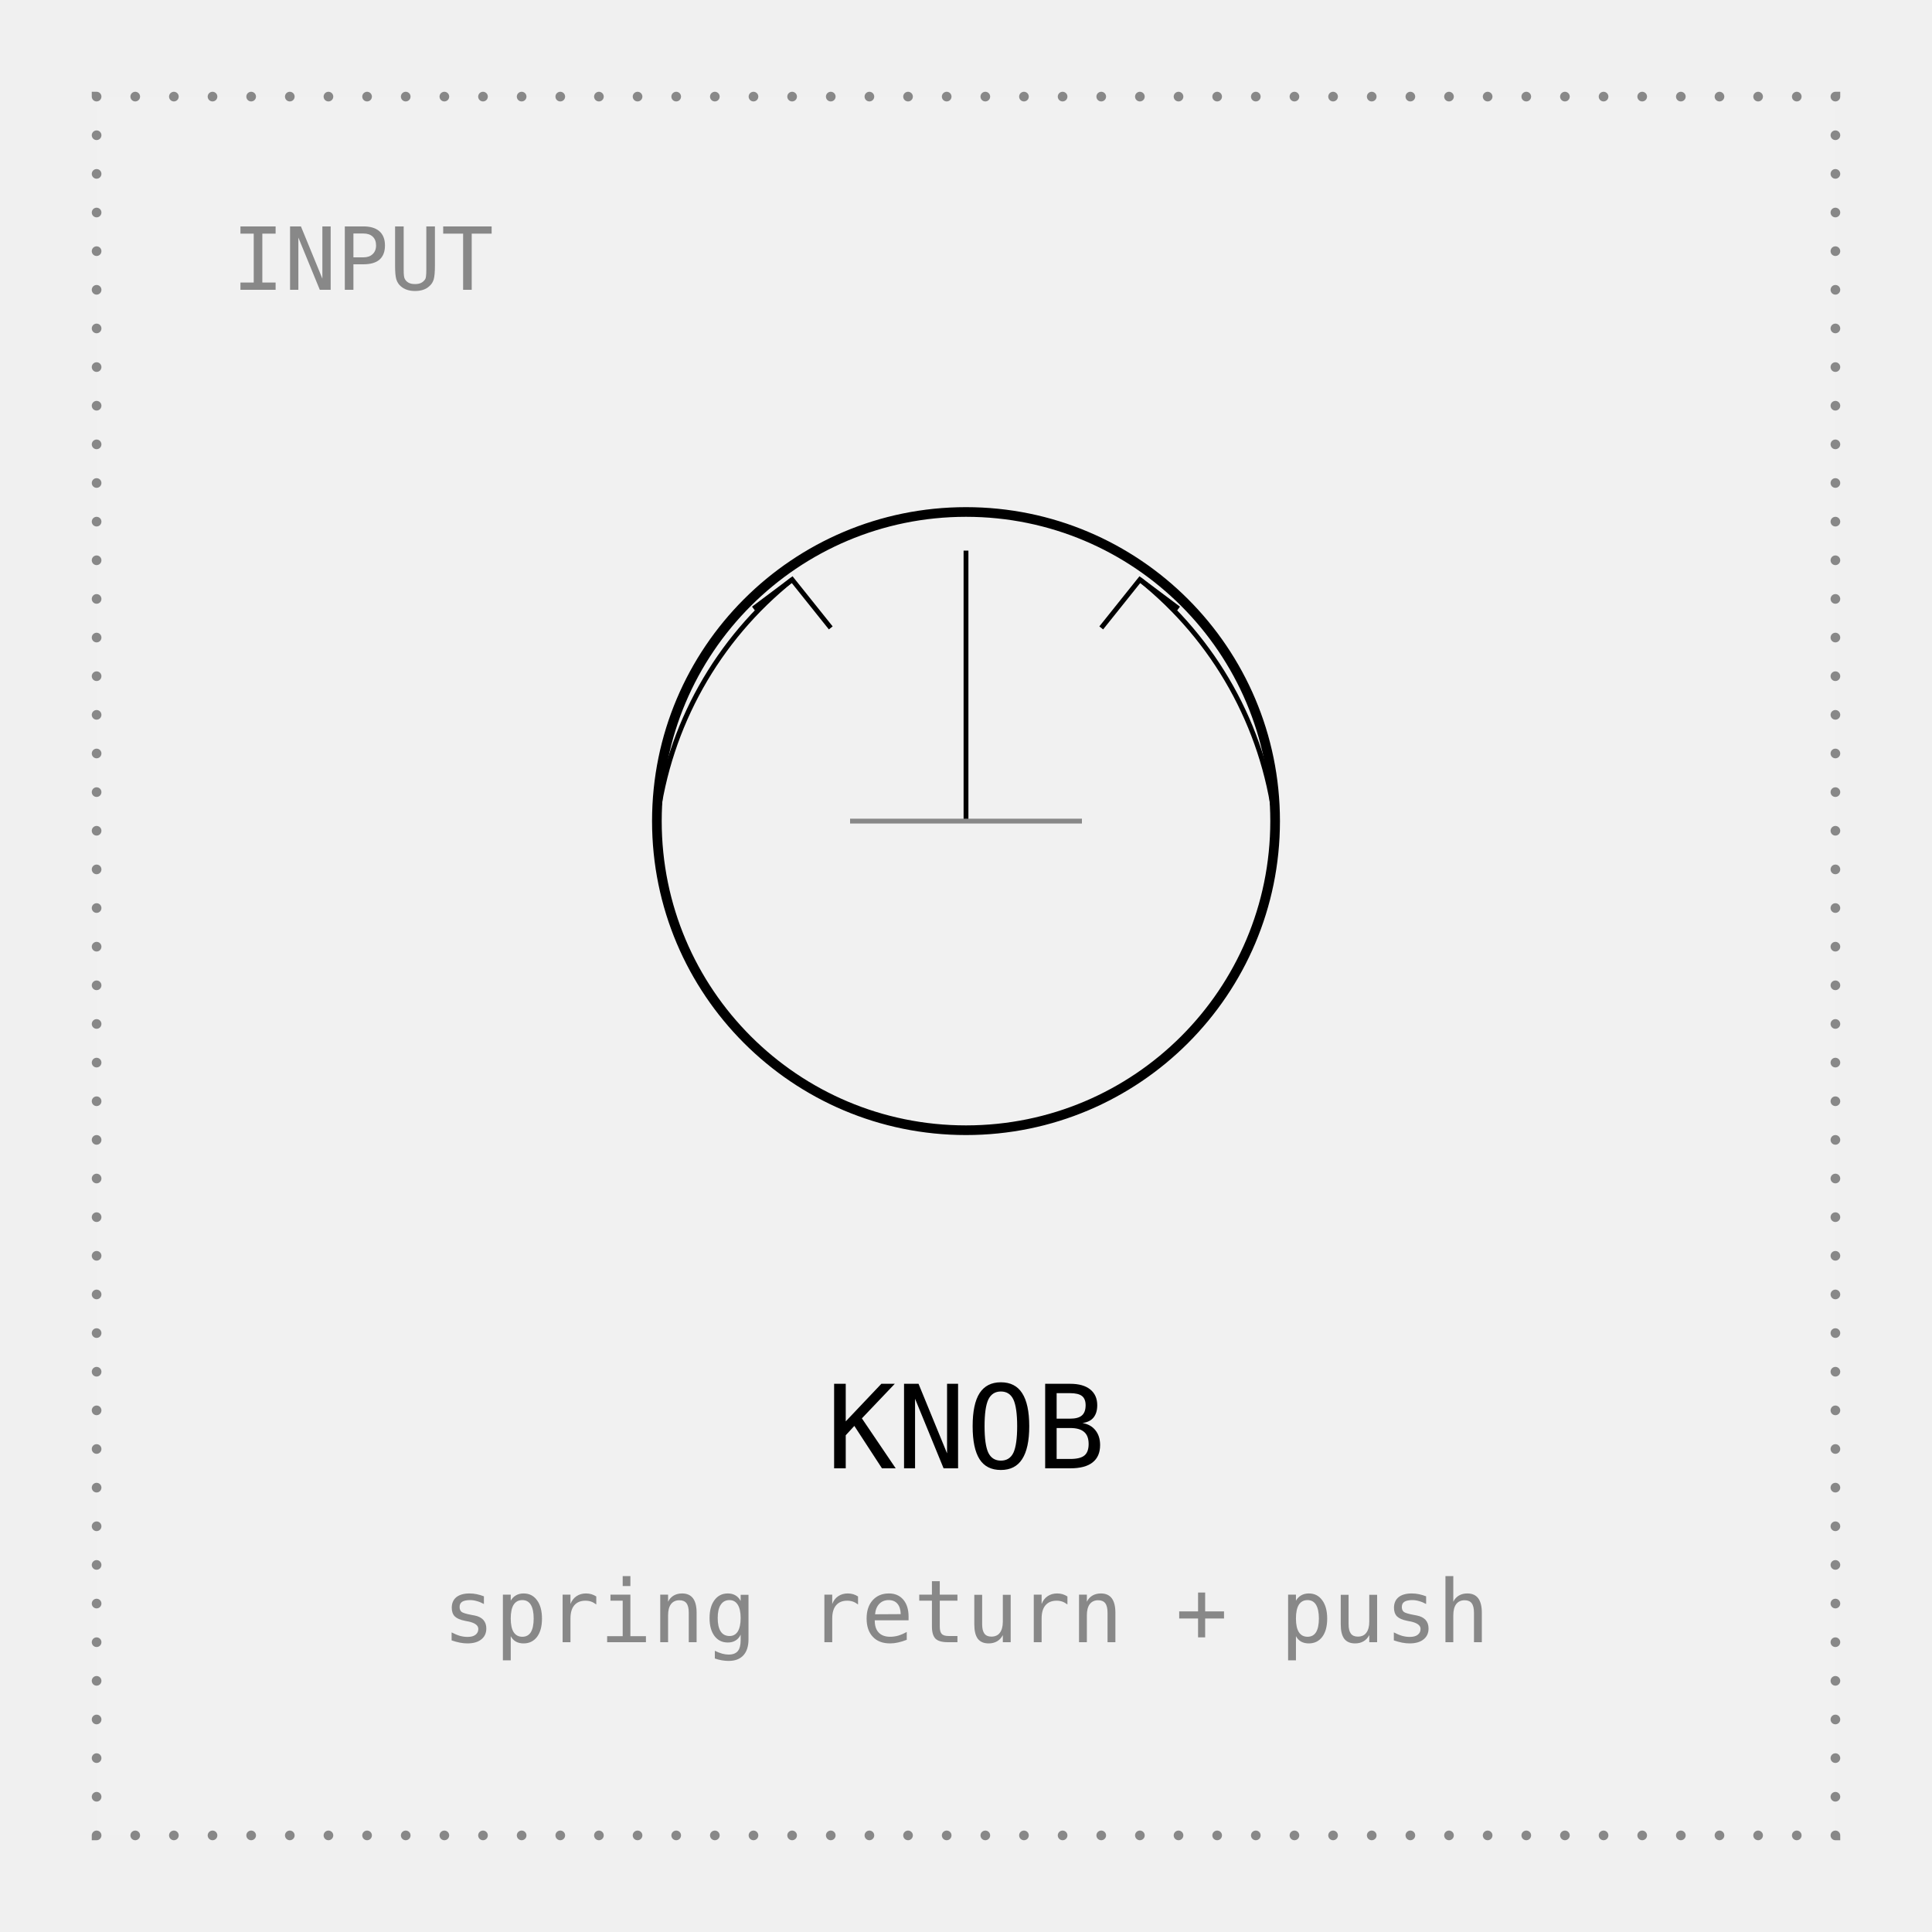
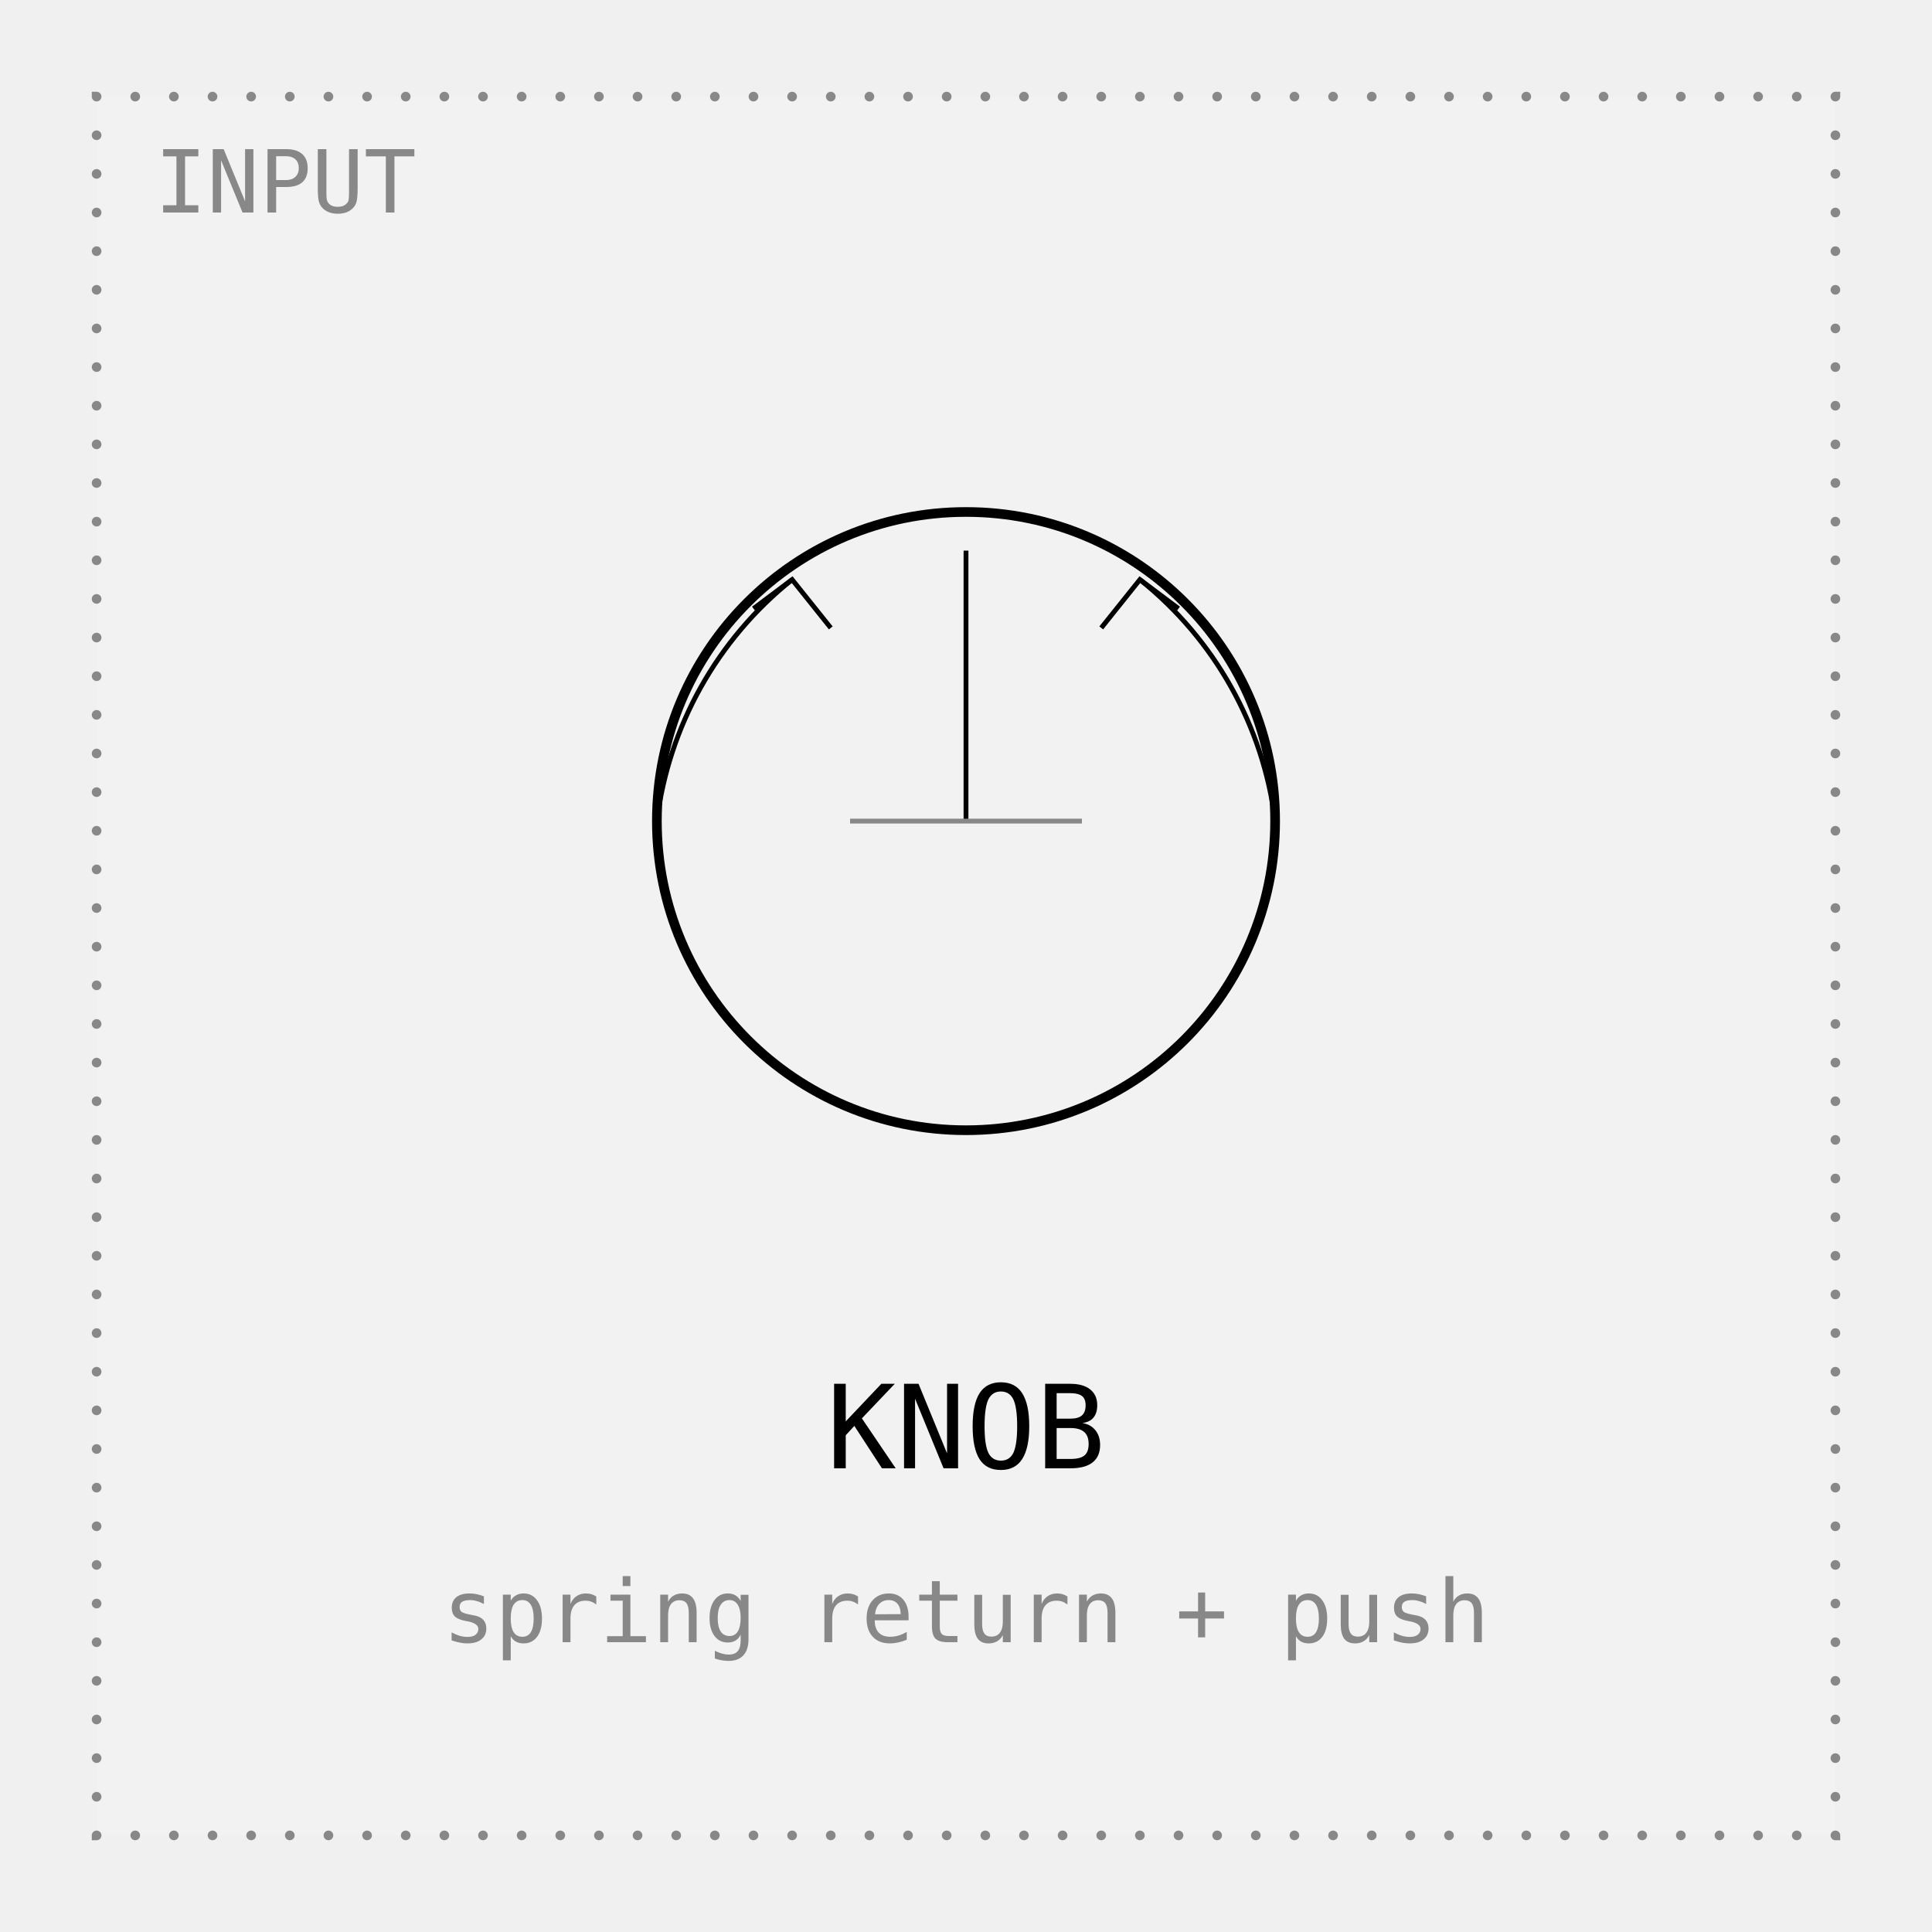
- <svg xmlns="http://www.w3.org/2000/svg" viewBox="0 0 200 200" width="100%" height="100%">
-   <rect x="10" y="10" width="180" height="180" fill="#ffffff" fill-opacity="0.10" stroke="#888888" stroke-width="1" stroke-dasharray="0, 4" stroke-linecap="round" />
-   <text x="24" y="30" font-family="Andale Mono, monospace" font-size="9" fill="#888888">INPUT</text>
+ <svg xmlns="http://www.w3.org/2000/svg" viewBox="0 0 200 200" width="200" height="200">
+   <rect x="10" y="10" width="180" height="180" fill="#ffffff" fill-opacity="0.15" stroke="#888888" stroke-width="1" stroke-dasharray="0, 4" stroke-linecap="round" />
+   <text x="16" y="22" font-family="Andale Mono, monospace" font-size="9" fill="#888888">INPUT</text>
  <circle cx="100" cy="85" r="32" fill="none" stroke="#000000" stroke-width="1" />
  <line x1="100" y1="85" x2="100" y2="57" stroke="#000000" stroke-width="0.5" />
  <line x1="88" y1="85" x2="112" y2="85" stroke="#888888" stroke-width="0.5" />
  <path d="M 68 85 A 38 38 0 0 1 82 60" fill="none" stroke="#000000" stroke-width="0.5" />
  <polyline points="78,63 82,60 86,65" fill="none" stroke="#000000" stroke-width="0.5" />
  <path d="M 132 85 A 38 38 0 0 0 118 60" fill="none" stroke="#000000" stroke-width="0.5" />
  <polyline points="114,65 118,60 122,63" fill="none" stroke="#000000" stroke-width="0.5" />
  <text x="100" y="152" font-family="Andale Mono, monospace" font-size="12" fill="#000000" text-anchor="middle">KNOB</text>
  <text x="100" y="170" font-family="Andale Mono, monospace" font-size="9" fill="#888888" text-anchor="middle">spring return + push</text>
</svg>
